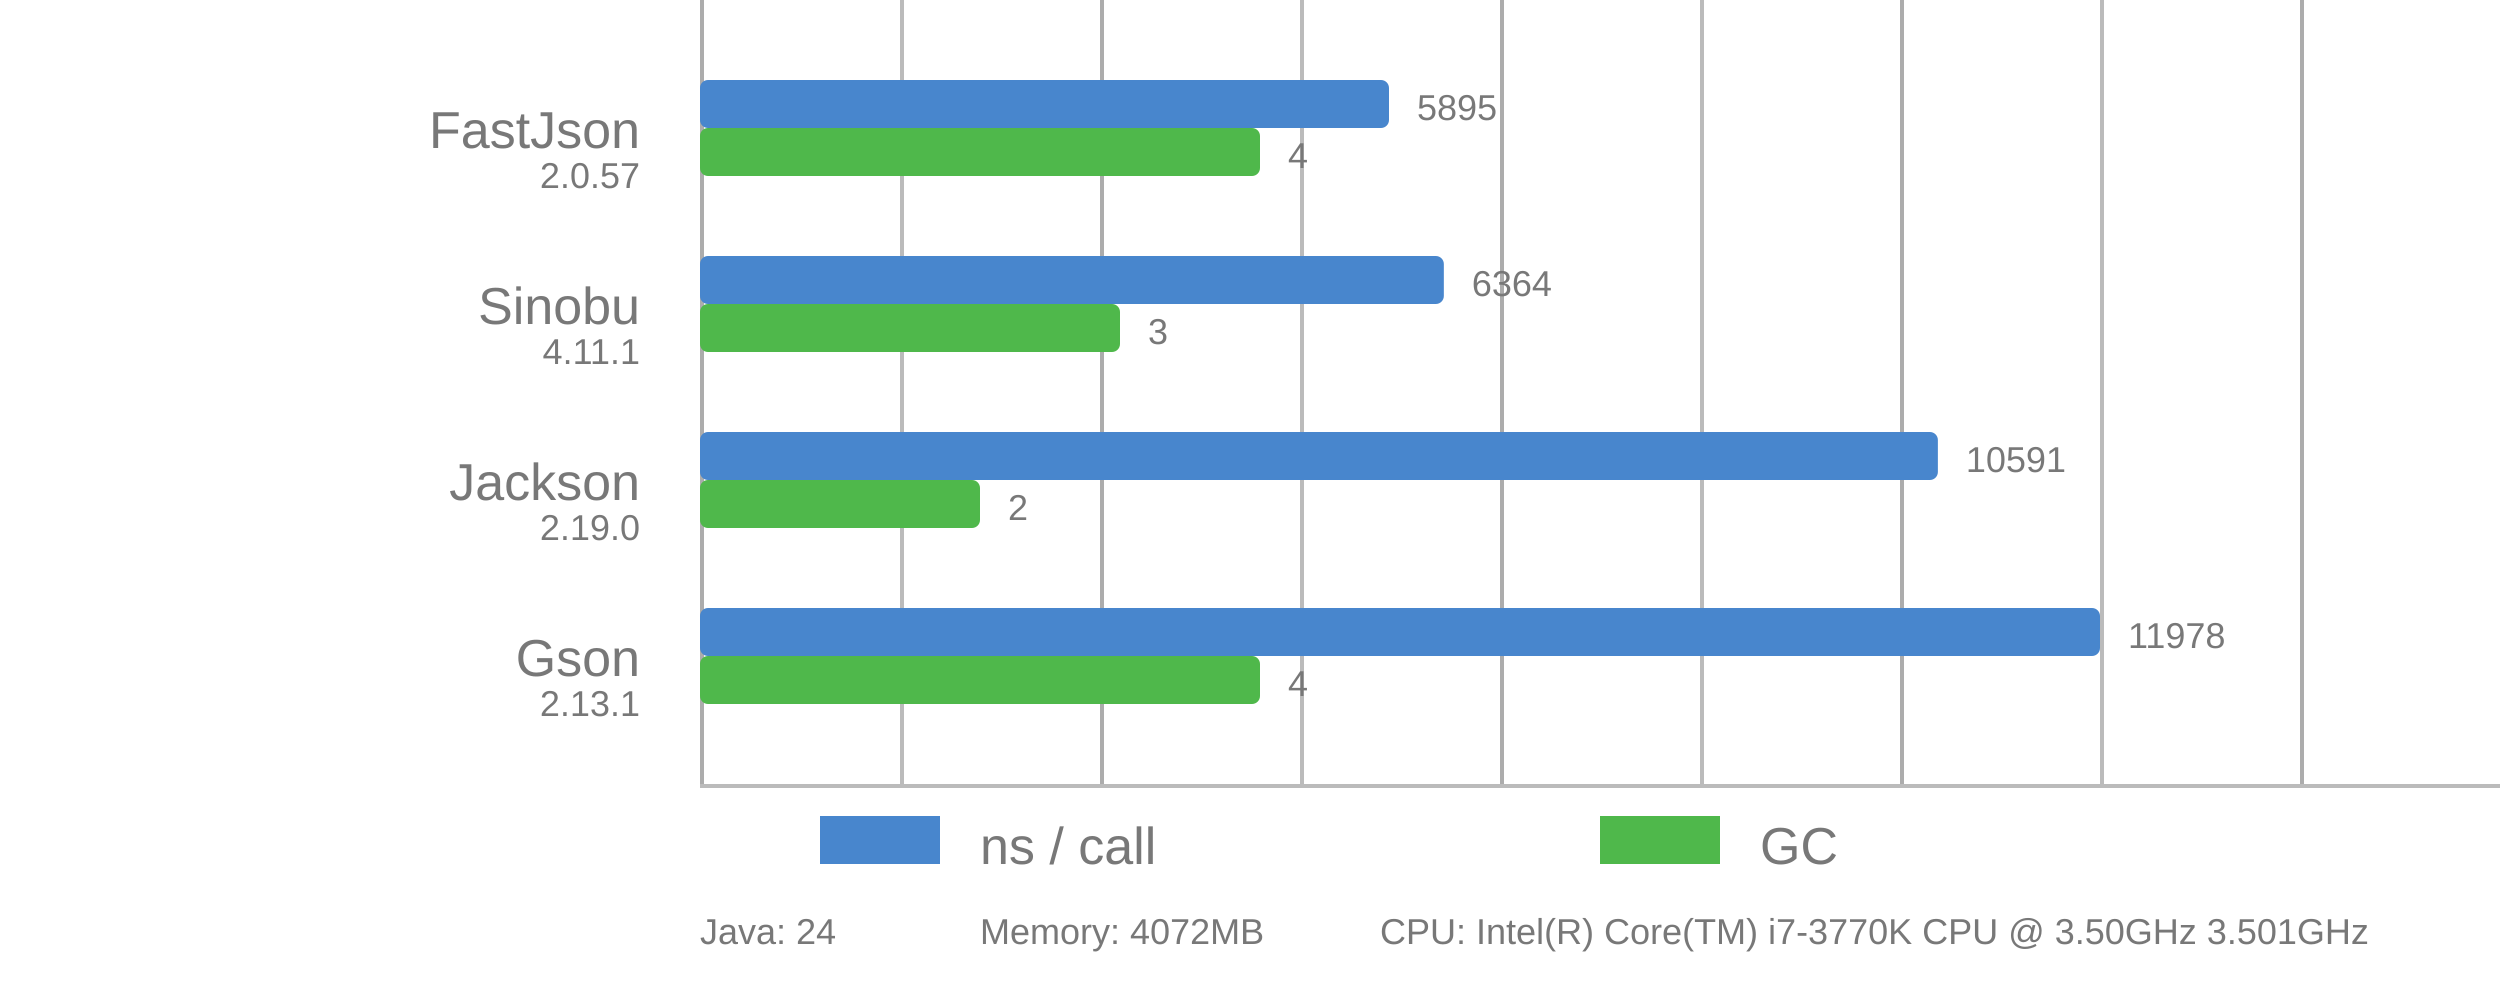
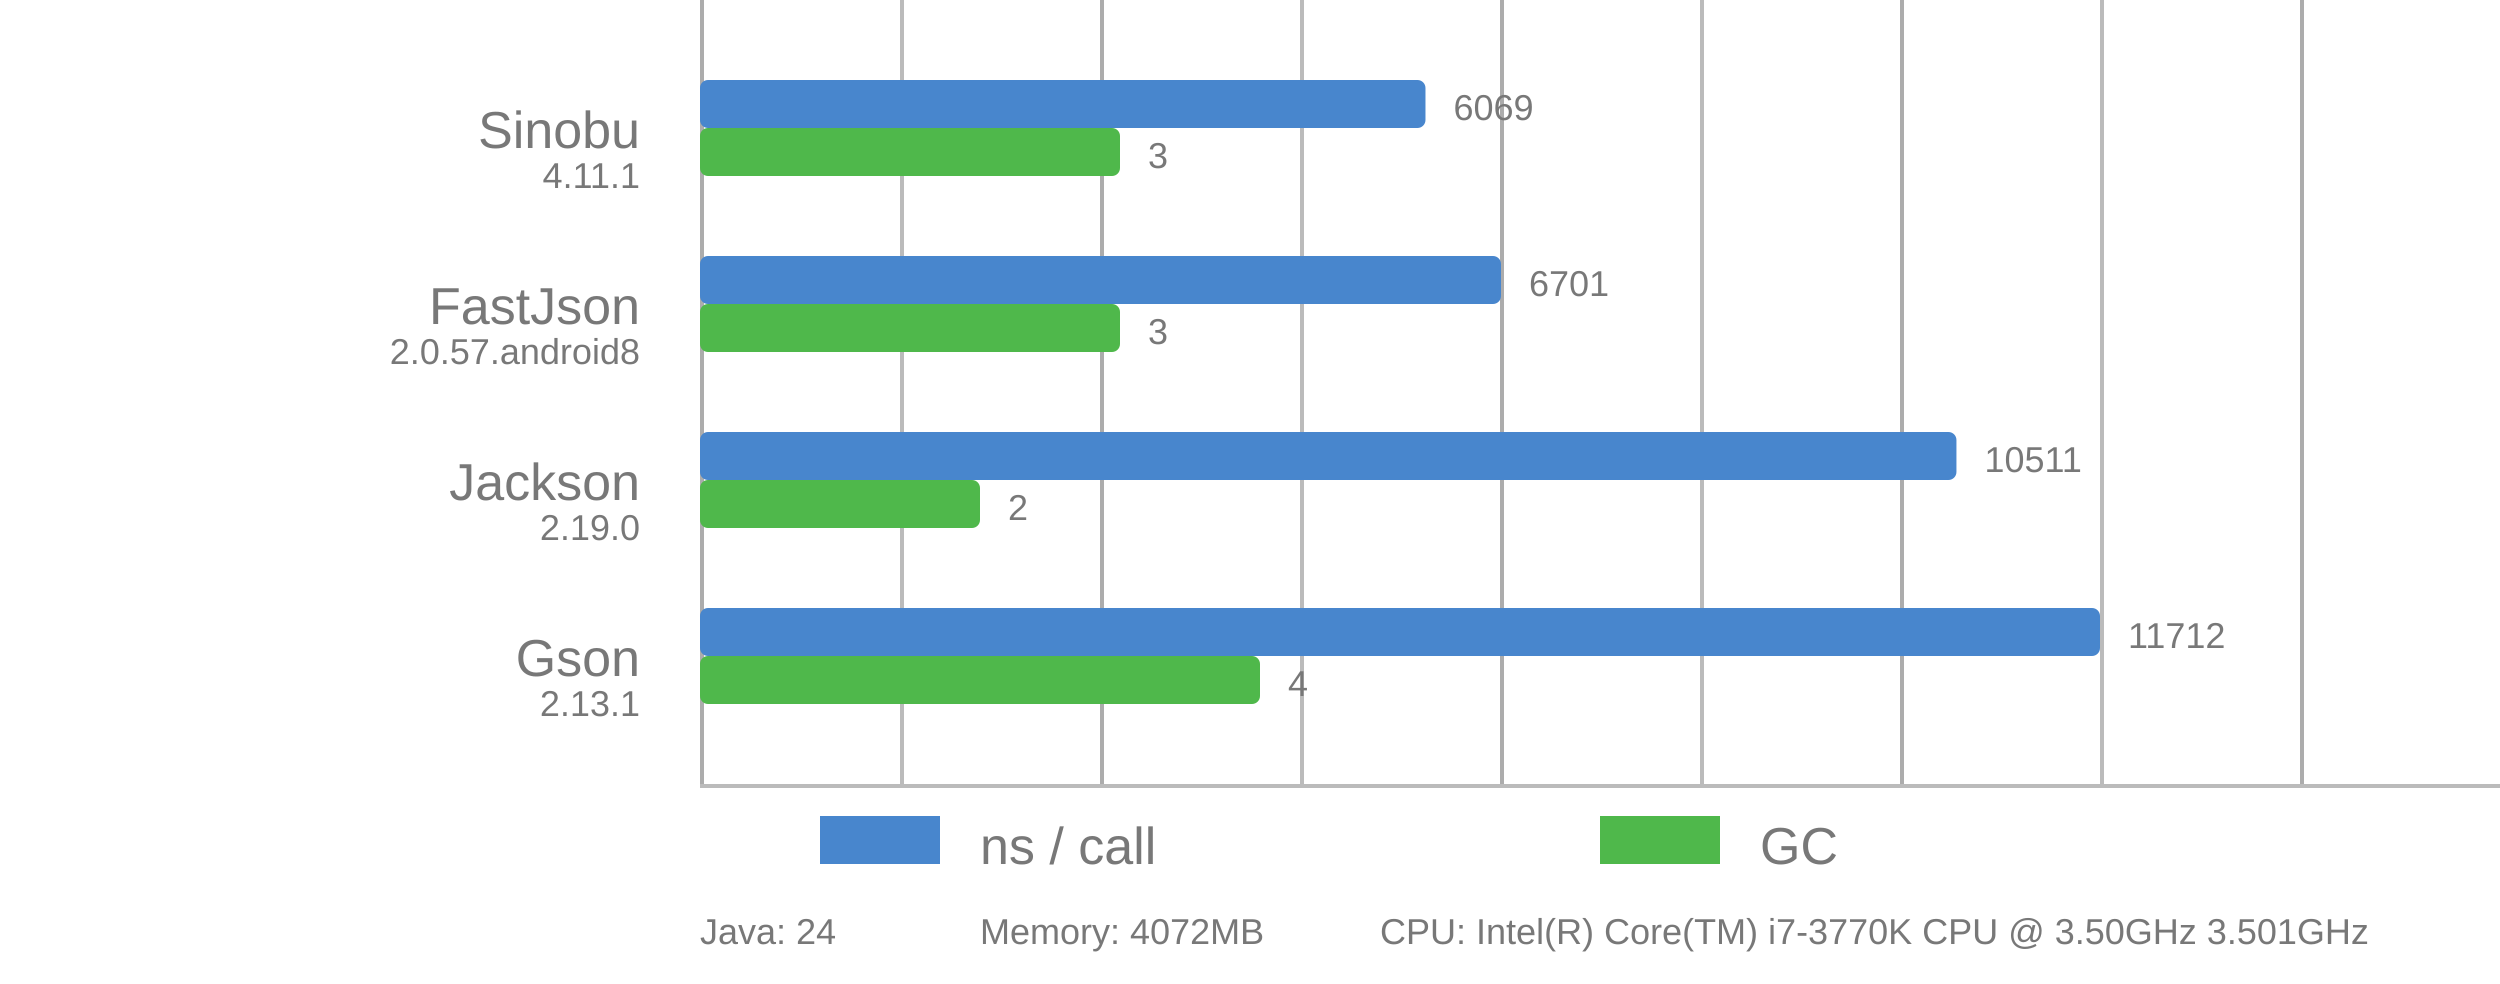
<svg xmlns="http://www.w3.org/2000/svg" viewBox="0 0 625 246">
  <style>
      text {
          font-family: Arial;
          font-size: 13px;
          fill: #787878;
      }

      .desc {
          font-size: 9px;
      }

      .vline {
          fill: #acacac;
          stroke: none;
          stroke-width: 0;
      }

      .subline {
          fill: #bbb;
          stroke: none;
          stroke-width: 0;
      }

      .bar {
          stroke-linejoin: round;
          height: 12px;
      }
  </style>
  <rect x="175" y="0" width="1" height="196" class="vline" />
  <rect x="275" y="0" width="1" height="196" class="vline" />
  <rect x="375" y="0" width="1" height="196" class="vline" />
  <rect x="475" y="0" width="1" height="196" class="vline" />
  <rect x="575" y="0" width="1" height="196" class="vline" />
  <rect x="225" y="0" width="1" height="196" class="subline" />
  <rect x="325" y="0" width="1" height="196" class="subline" />
  <rect x="425" y="0" width="1" height="196" class="subline" />
  <rect x="525" y="0" width="1" height="196" class="subline" />
  <rect x="175" y="196" width="450" height="1" class="subline" />
  <rect x="205" y="204" width="30" fill="#4886CD" class="bar" />
  <text x="245" y="216">ns / call</text>
  <rect x="400" y="204" width="30" fill="#4FB84B" class="bar" />
  <text x="440" y="216">GC</text>
-   <text x="160" y="37" text-anchor="end">FastJson</text>
-   <text x="160" y="47" text-anchor="end" class="desc">2.0.57</text>
-   <rect x="175" y="20" width="172.25" rx="2" ry="2" fill="#4886CD" class="bar" />
-   <text x="354.25" y="30" class="desc">5895</text>
-   <rect x="175" y="32" width="140.00" rx="2" ry="2" fill="#4FB84B" class="bar" />
-   <text x="322.00" y="42" class="desc">4</text>
-   <text x="160" y="81" text-anchor="end">Sinobu</text>
-   <text x="160" y="91" text-anchor="end" class="desc">4.11.1</text>
-   <rect x="175" y="64" width="185.96" rx="2" ry="2" fill="#4886CD" class="bar" />
-   <text x="367.96" y="74" class="desc">6364</text>
+   <text x="160" y="37" text-anchor="end">Sinobu</text>
+   <text x="160" y="47" text-anchor="end" class="desc">4.11.1</text>
+   <rect x="175" y="20" width="181.37" rx="2" ry="2" fill="#4886CD" class="bar" />
+   <text x="363.37" y="30" class="desc">6069</text>
+   <rect x="175" y="32" width="105.00" rx="2" ry="2" fill="#4FB84B" class="bar" />
+   <text x="287.00" y="42" class="desc">3</text>
+   <text x="160" y="81" text-anchor="end">FastJson</text>
+   <text x="160" y="91" text-anchor="end" class="desc">2.0.57.android8</text>
+   <rect x="175" y="64" width="200.25" rx="2" ry="2" fill="#4886CD" class="bar" />
+   <text x="382.25" y="74" class="desc">6701</text>
  <rect x="175" y="76" width="105.00" rx="2" ry="2" fill="#4FB84B" class="bar" />
  <text x="287.00" y="86" class="desc">3</text>
  <text x="160" y="125" text-anchor="end">Jackson</text>
  <text x="160" y="135" text-anchor="end" class="desc">2.19.0</text>
-   <rect x="175" y="108" width="309.47" rx="2" ry="2" fill="#4886CD" class="bar" />
-   <text x="491.47" y="118" class="desc">10591</text>
+   <rect x="175" y="108" width="314.11" rx="2" ry="2" fill="#4886CD" class="bar" />
+   <text x="496.11" y="118" class="desc">10511</text>
  <rect x="175" y="120" width="70.00" rx="2" ry="2" fill="#4FB84B" class="bar" />
  <text x="252.00" y="130" class="desc">2</text>
  <text x="160" y="169" text-anchor="end">Gson</text>
  <text x="160" y="179" text-anchor="end" class="desc">2.13.1</text>
  <rect x="175" y="152" width="350.00" rx="2" ry="2" fill="#4886CD" class="bar" />
-   <text x="532.00" y="162" class="desc">11978</text>
+   <text x="532.00" y="162" class="desc">11712</text>
  <rect x="175" y="164" width="140.00" rx="2" ry="2" fill="#4FB84B" class="bar" />
  <text x="322.00" y="174" class="desc">4</text>
  <text x="175" y="236" class="desc">Java: 24</text>
  <text x="245" y="236" class="desc">Memory: 4072MB</text>
  <text x="345" y="236" class="desc">CPU: Intel(R) Core(TM) i7-3770K CPU @ 3.50GHz 3.501GHz</text>
</svg>
